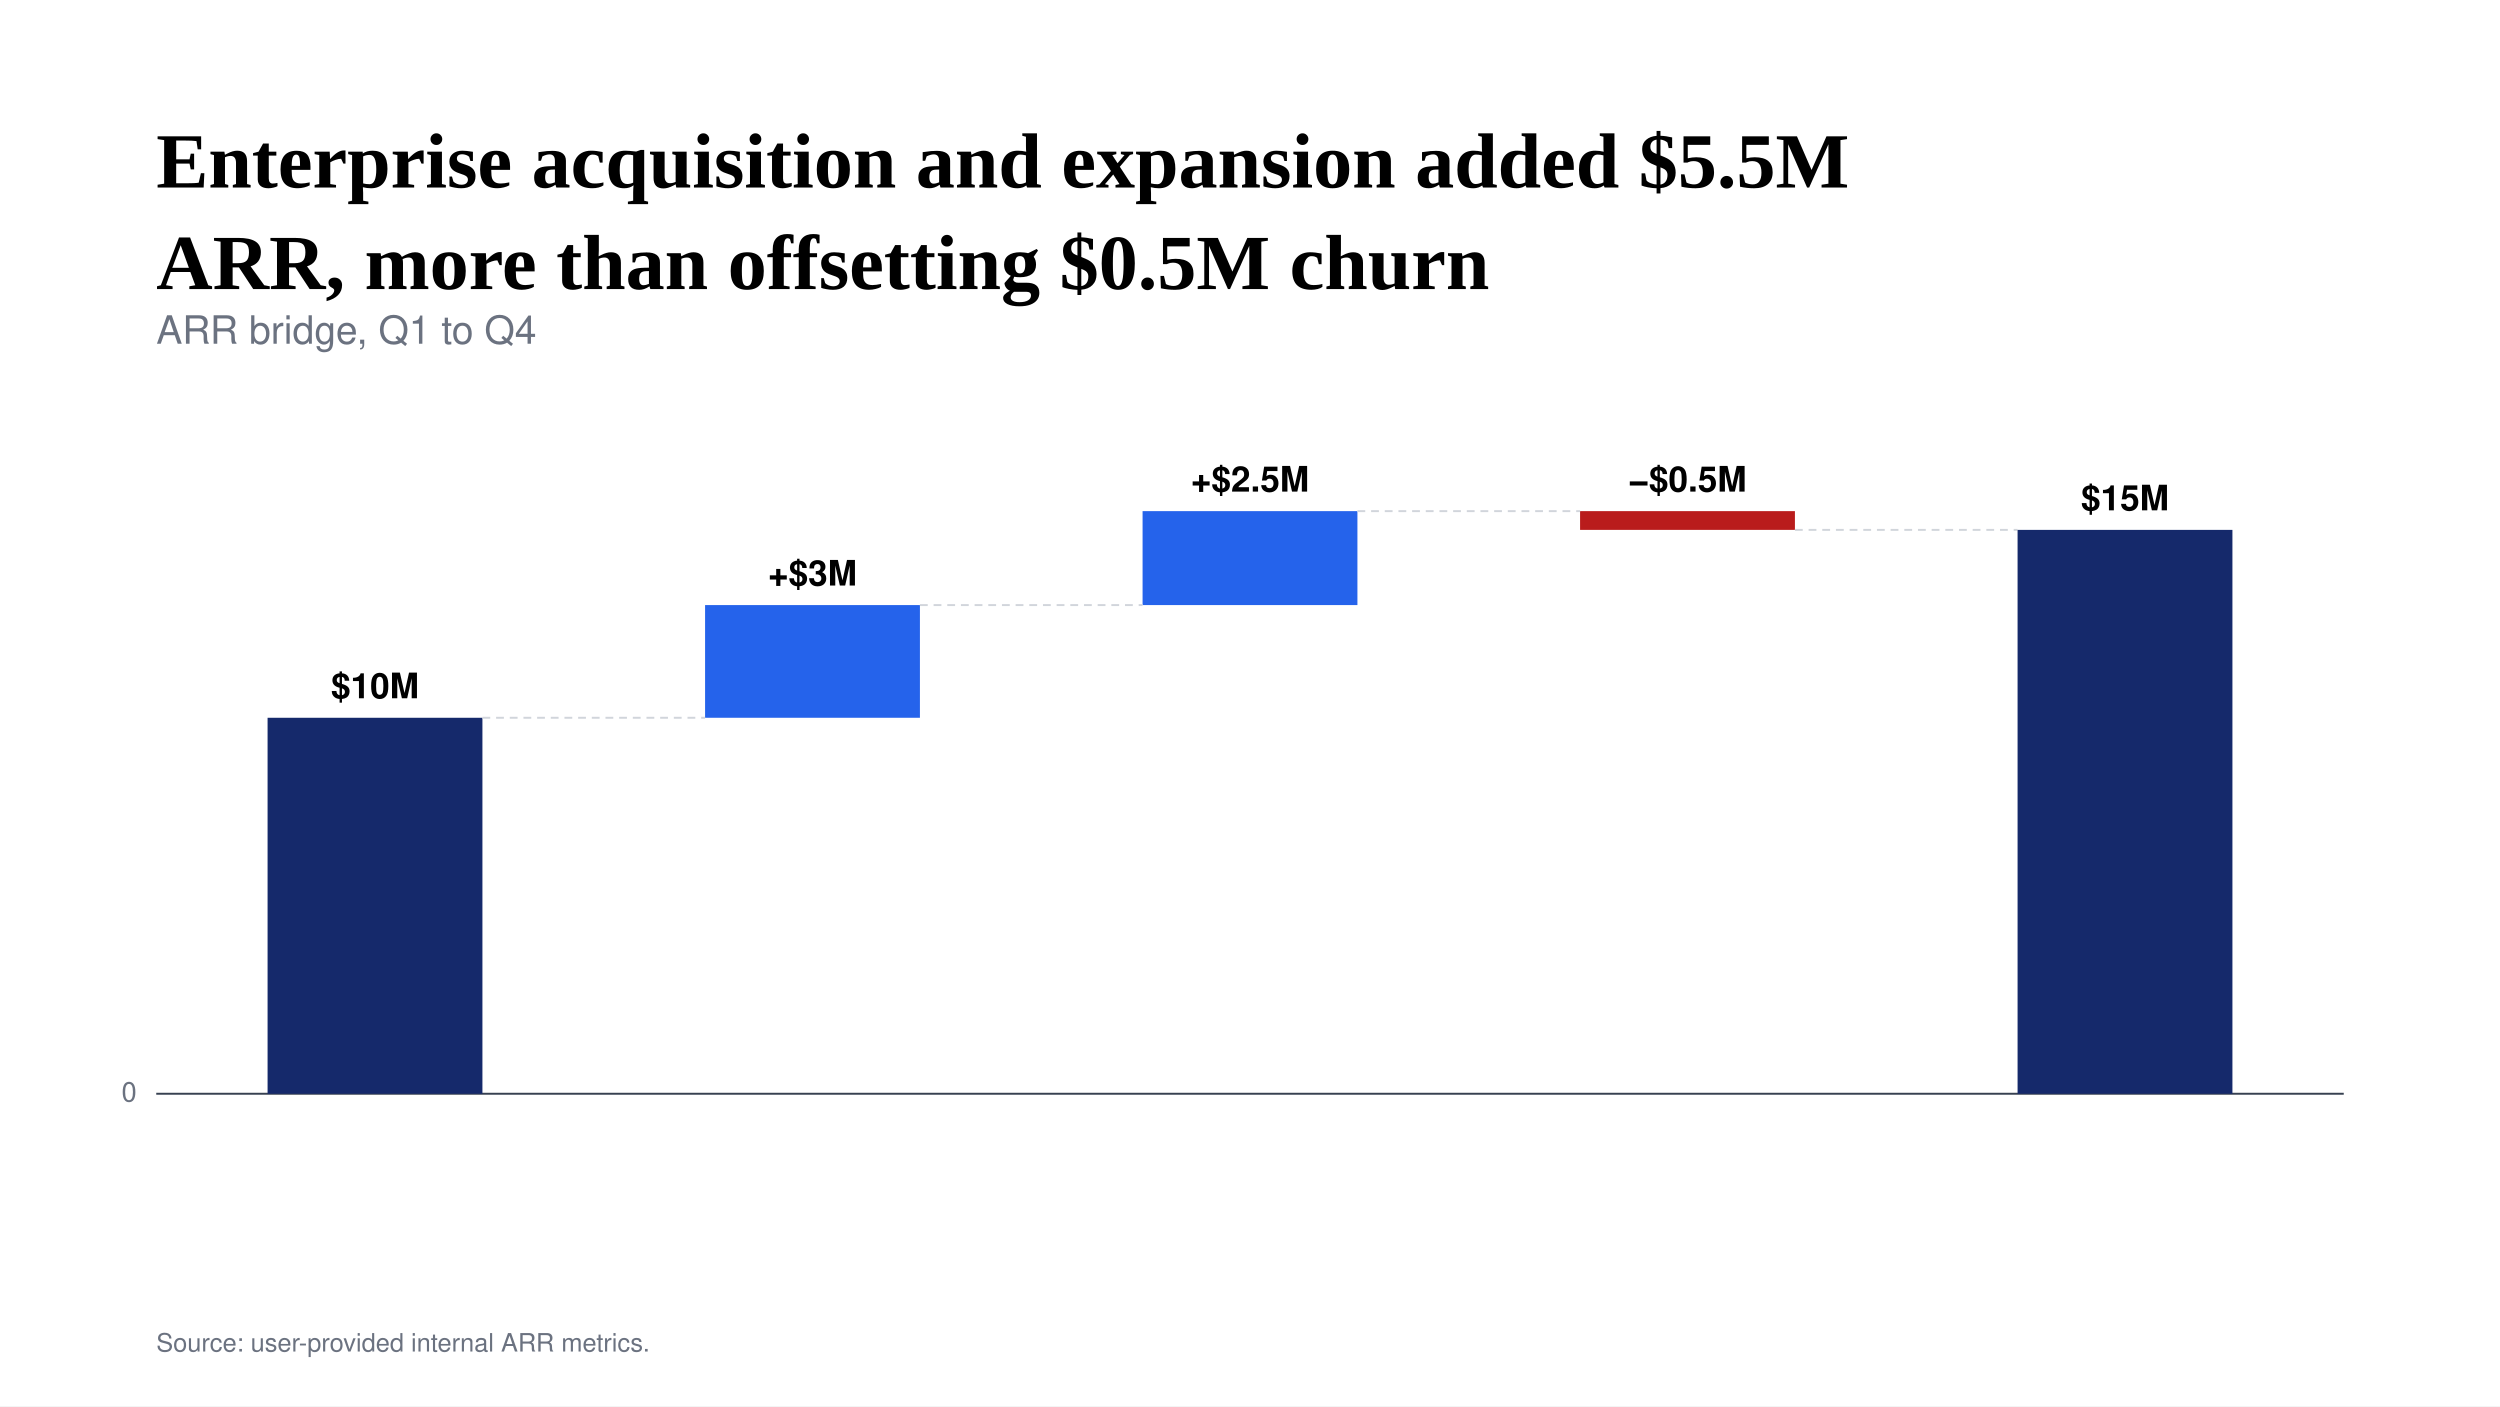
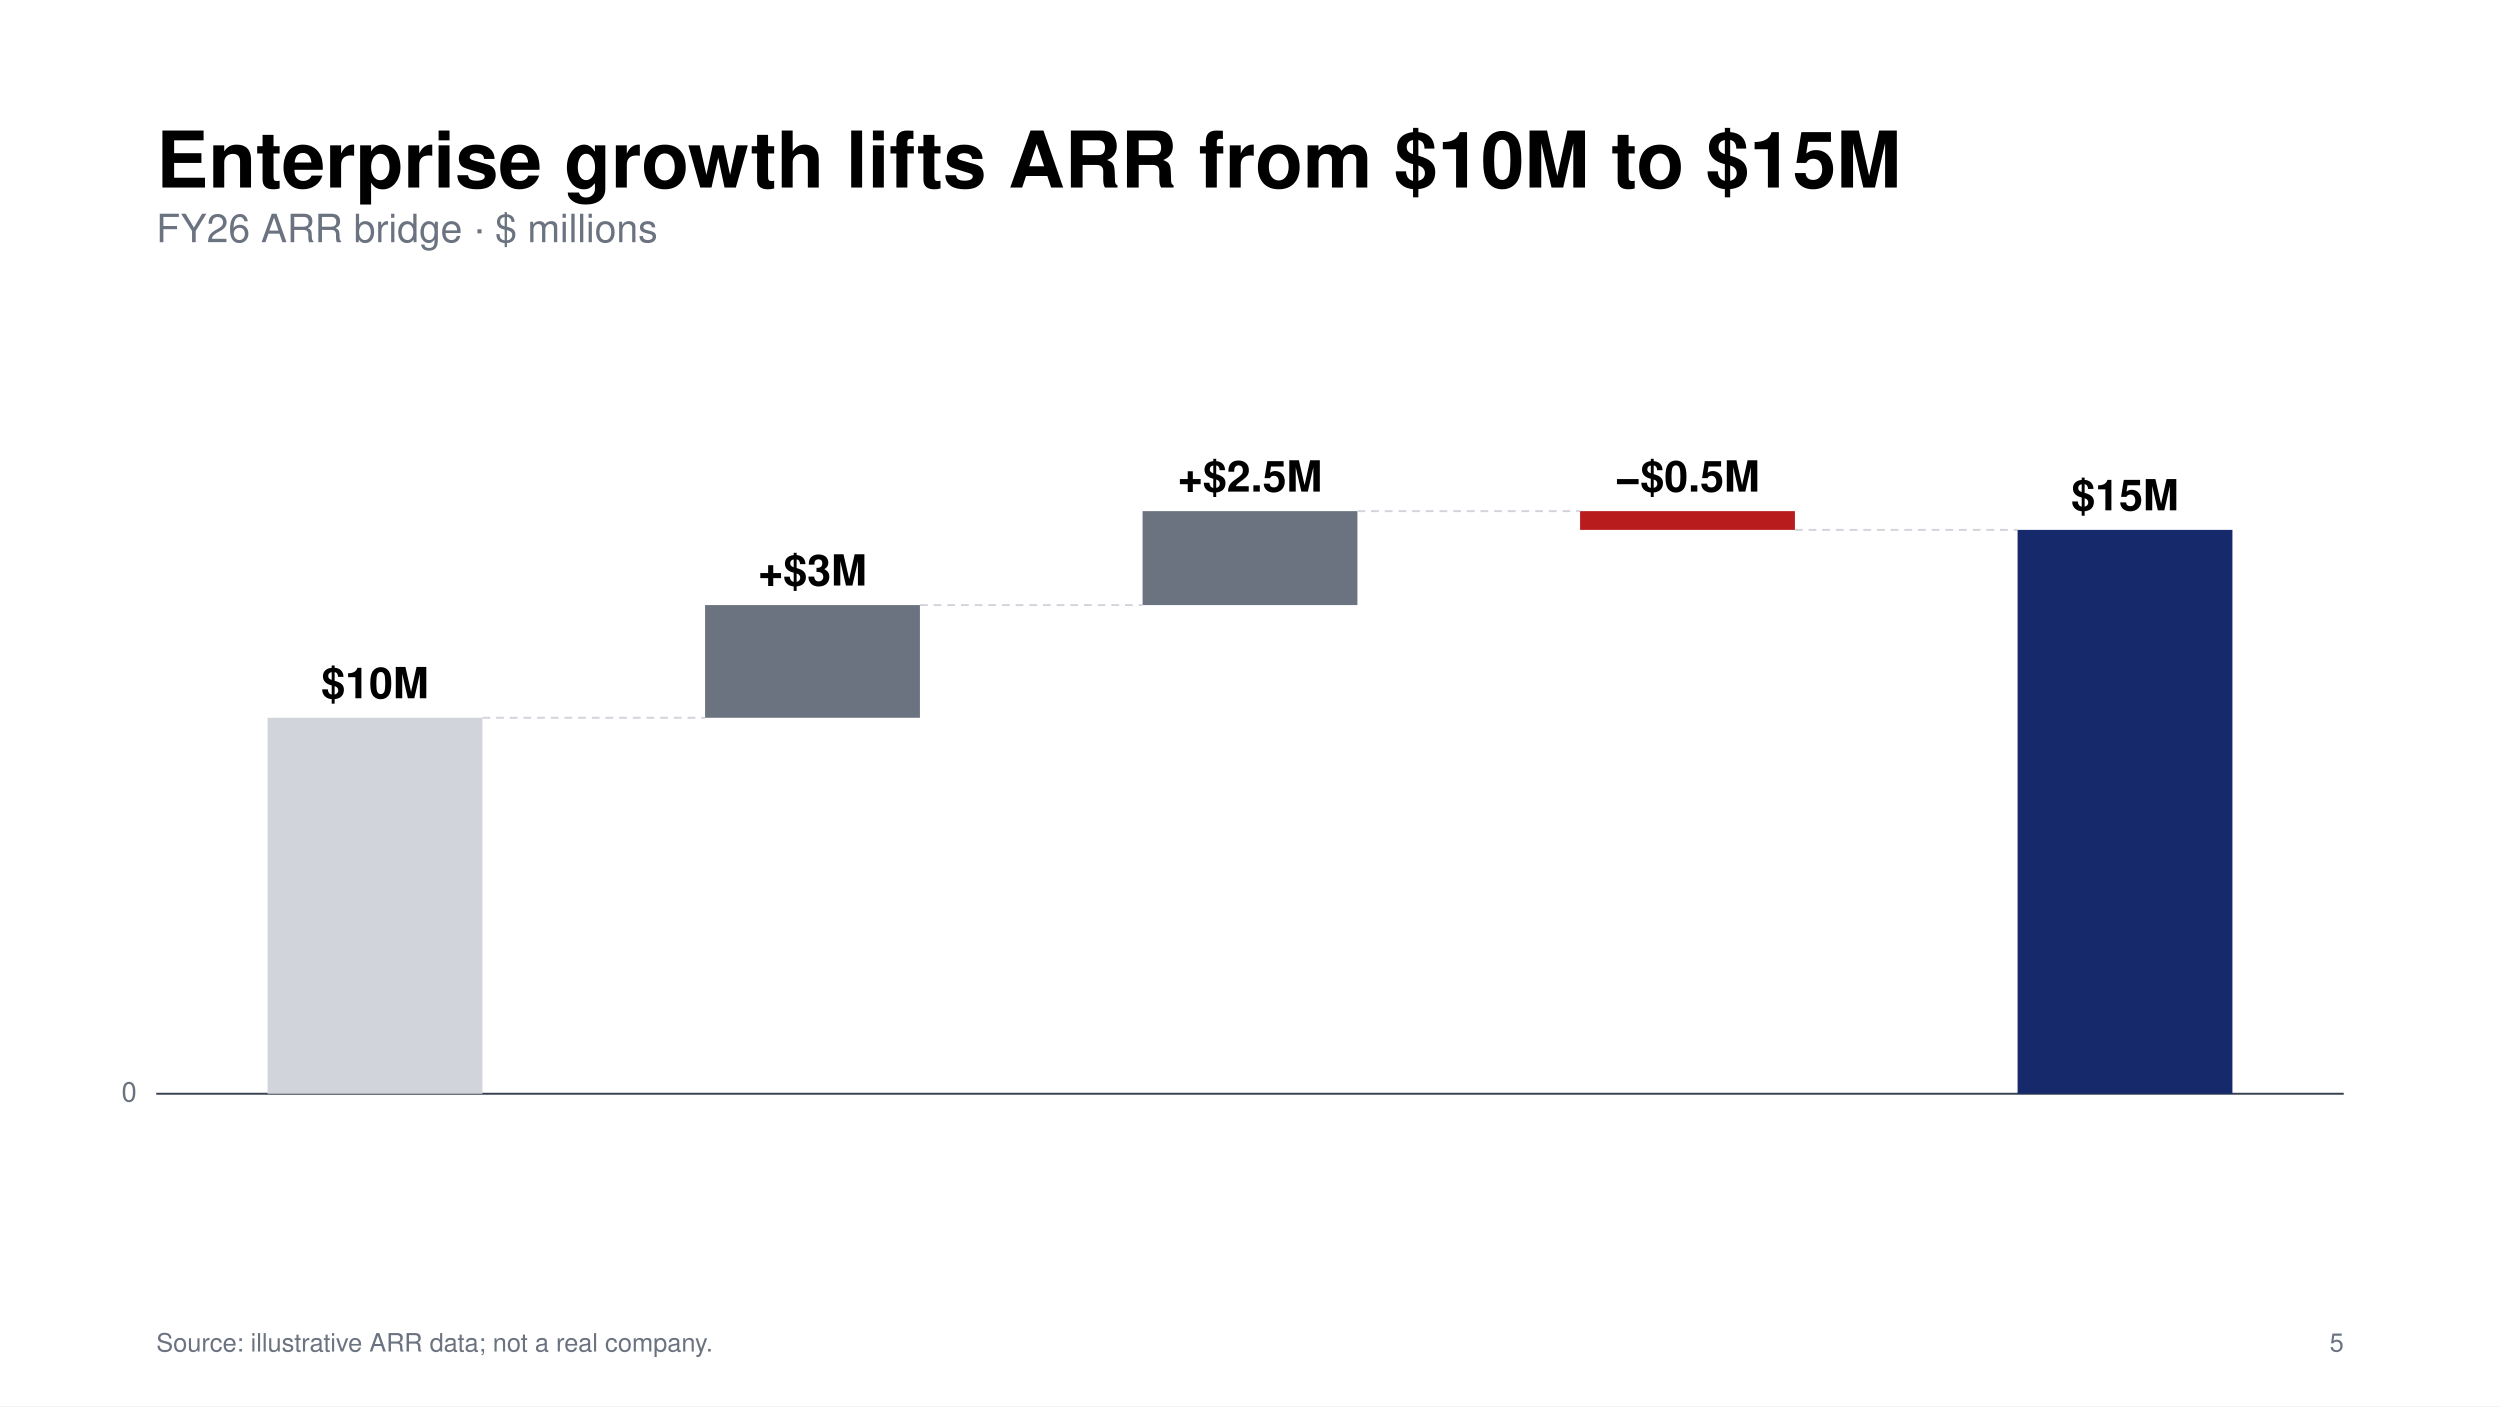
- <svg xmlns="http://www.w3.org/2000/svg" viewBox="0 0 1280 720" width="1280" height="720" role="img" aria-label="Enterprise acquisition and expansion added $5.5M ARR, more than offsetting $0.5M churn">
+ <svg xmlns="http://www.w3.org/2000/svg" viewBox="0 0 1280 720" width="1280" height="720" role="img" aria-label="Enterprise growth lifts ARR from $10M to $15M">
  <rect width="1280" height="720" fill="#FFFFFF" />
-   <text x="80.0" y="96.0" font-family="Georgia, 'Times New Roman', 'Hiragino Mincho ProN', 'Yu Mincho', serif" font-size="40" fill="#000000" font-weight="bold" text-anchor="start">Enterprise acquisition and expansion added $5.5M</text>
-   <text x="80.0" y="148.0" font-family="Georgia, 'Times New Roman', 'Hiragino Mincho ProN', 'Yu Mincho', serif" font-size="40" fill="#000000" font-weight="bold" text-anchor="start">ARR, more than offsetting $0.5M churn</text>
-   <text x="80.0" y="176.0" font-family="'Helvetica Neue', Helvetica, Arial, 'Hiragino Sans', 'Yu Gothic', 'Noto Sans JP', 'Meiryo', sans-serif" font-size="20" fill="#6B7280" font-weight="normal" text-anchor="start">ARR bridge, Q1 to Q4</text>
+   <text x="80.0" y="96.0" font-family="'Helvetica Neue', Helvetica, Arial, 'Hiragino Sans', 'Yu Gothic', 'Noto Sans JP', 'Meiryo', sans-serif" font-size="40" fill="#000000" font-weight="bold" text-anchor="start">Enterprise growth lifts ARR from $10M to $15M</text>
+   <text x="80.0" y="124.0" font-family="'Helvetica Neue', Helvetica, Arial, 'Hiragino Sans', 'Yu Gothic', 'Noto Sans JP', 'Meiryo', sans-serif" font-size="20" fill="#6B7280" font-weight="normal" text-anchor="start">FY26 ARR bridge · $ millions</text>
  <line x1="80.0" y1="560.0" x2="1200.0" y2="560.0" stroke="#374151" />
  <text x="70.0" y="564.0" font-family="'Helvetica Neue', Helvetica, Arial, 'Hiragino Sans', 'Yu Gothic', 'Noto Sans JP', 'Meiryo', sans-serif" font-size="14" fill="#6B7280" font-weight="normal" text-anchor="end">0</text>
-   <rect x="137.0" y="367.5" width="110.0" height="192.5" fill="#15296B" stroke="none" />
-   <text x="192.0" y="357.5" font-family="'Helvetica Neue', Helvetica, Arial, 'Hiragino Sans', 'Yu Gothic', 'Noto Sans JP', 'Meiryo', sans-serif" font-size="18" fill="#000000" font-weight="bold" text-anchor="middle">$10M</text>
+   <rect x="137.0" y="367.5" width="110.0" height="192.5" fill="#D1D5DB" stroke="none" />
+   <text x="192.0" y="357.5" font-family="'Helvetica Neue', Helvetica, Arial, 'Hiragino Sans', 'Yu Gothic', 'Noto Sans JP', 'Meiryo', sans-serif" font-size="22" fill="#000000" font-weight="bold" text-anchor="middle">$10M</text>
  <text x="192.0" y="578.0" font-family="'Helvetica Neue', Helvetica, Arial, 'Hiragino Sans', 'Yu Gothic', 'Noto Sans JP', 'Meiryo', sans-serif" font-size="18" fill="#374151" font-weight="normal" text-anchor="middle" />
-   <rect x="361.0" y="309.8" width="110.0" height="57.7" fill="#2563EB" stroke="none" />
-   <text x="416.0" y="299.8" font-family="'Helvetica Neue', Helvetica, Arial, 'Hiragino Sans', 'Yu Gothic', 'Noto Sans JP', 'Meiryo', sans-serif" font-size="18" fill="#000000" font-weight="bold" text-anchor="middle">+$3M</text>
+   <rect x="361.0" y="309.8" width="110.0" height="57.7" fill="#6B7280" stroke="none" />
+   <text x="416.0" y="299.8" font-family="'Helvetica Neue', Helvetica, Arial, 'Hiragino Sans', 'Yu Gothic', 'Noto Sans JP', 'Meiryo', sans-serif" font-size="22" fill="#000000" font-weight="bold" text-anchor="middle">+$3M</text>
  <text x="416.0" y="578.0" font-family="'Helvetica Neue', Helvetica, Arial, 'Hiragino Sans', 'Yu Gothic', 'Noto Sans JP', 'Meiryo', sans-serif" font-size="18" fill="#374151" font-weight="normal" text-anchor="middle" />
-   <text x="416.0" y="602.0" font-family="'Helvetica Neue', Helvetica, Arial, 'Hiragino Sans', 'Yu Gothic', 'Noto Sans JP', 'Meiryo', sans-serif" font-size="18" fill="#374151" font-weight="normal" text-anchor="middle" />
  <line x1="247.0" y1="367.5" x2="361.0" y2="367.5" stroke="#D1D5DB" stroke-dasharray="4 3" />
-   <rect x="585.0" y="261.7" width="110.0" height="48.1" fill="#2563EB" stroke="none" />
-   <text x="640.0" y="251.7" font-family="'Helvetica Neue', Helvetica, Arial, 'Hiragino Sans', 'Yu Gothic', 'Noto Sans JP', 'Meiryo', sans-serif" font-size="18" fill="#000000" font-weight="bold" text-anchor="middle">+$2.5M</text>
+   <rect x="585.0" y="261.7" width="110.0" height="48.1" fill="#6B7280" stroke="none" />
+   <text x="640.0" y="251.7" font-family="'Helvetica Neue', Helvetica, Arial, 'Hiragino Sans', 'Yu Gothic', 'Noto Sans JP', 'Meiryo', sans-serif" font-size="22" fill="#000000" font-weight="bold" text-anchor="middle">+$2.5M</text>
  <text x="640.0" y="578.0" font-family="'Helvetica Neue', Helvetica, Arial, 'Hiragino Sans', 'Yu Gothic', 'Noto Sans JP', 'Meiryo', sans-serif" font-size="18" fill="#374151" font-weight="normal" text-anchor="middle" />
-   <text x="640.0" y="602.0" font-family="'Helvetica Neue', Helvetica, Arial, 'Hiragino Sans', 'Yu Gothic', 'Noto Sans JP', 'Meiryo', sans-serif" font-size="18" fill="#374151" font-weight="normal" text-anchor="middle" />
  <line x1="471.0" y1="309.8" x2="585.0" y2="309.8" stroke="#D1D5DB" stroke-dasharray="4 3" />
  <rect x="809.0" y="261.7" width="110.0" height="9.6" fill="#B91C1C" stroke="none" />
-   <text x="864.0" y="251.7" font-family="'Helvetica Neue', Helvetica, Arial, 'Hiragino Sans', 'Yu Gothic', 'Noto Sans JP', 'Meiryo', sans-serif" font-size="18" fill="#000000" font-weight="bold" text-anchor="middle">−$0.5M</text>
+   <text x="864.0" y="251.7" font-family="'Helvetica Neue', Helvetica, Arial, 'Hiragino Sans', 'Yu Gothic', 'Noto Sans JP', 'Meiryo', sans-serif" font-size="22" fill="#000000" font-weight="bold" text-anchor="middle">−$0.5M</text>
  <text x="864.0" y="578.0" font-family="'Helvetica Neue', Helvetica, Arial, 'Hiragino Sans', 'Yu Gothic', 'Noto Sans JP', 'Meiryo', sans-serif" font-size="18" fill="#374151" font-weight="normal" text-anchor="middle" />
  <line x1="695.0" y1="261.7" x2="809.0" y2="261.7" stroke="#D1D5DB" stroke-dasharray="4 3" />
  <line x1="919.0" y1="271.3" x2="1033.0" y2="271.3" stroke="#D1D5DB" stroke-dasharray="4 3" />
  <rect x="1033.0" y="271.3" width="110.0" height="288.7" fill="#15296B" stroke="none" />
-   <text x="1088.0" y="261.3" font-family="'Helvetica Neue', Helvetica, Arial, 'Hiragino Sans', 'Yu Gothic', 'Noto Sans JP', 'Meiryo', sans-serif" font-size="18" fill="#000000" font-weight="bold" text-anchor="middle">$15M</text>
+   <text x="1088.0" y="261.3" font-family="'Helvetica Neue', Helvetica, Arial, 'Hiragino Sans', 'Yu Gothic', 'Noto Sans JP', 'Meiryo', sans-serif" font-size="22" fill="#000000" font-weight="bold" text-anchor="middle">$15M</text>
  <text x="1088.0" y="578.0" font-family="'Helvetica Neue', Helvetica, Arial, 'Hiragino Sans', 'Yu Gothic', 'Noto Sans JP', 'Meiryo', sans-serif" font-size="18" fill="#374151" font-weight="normal" text-anchor="middle" />
  <text x="80.0" y="630.0" font-family="'Helvetica Neue', Helvetica, Arial, 'Hiragino Sans', 'Yu Gothic', 'Noto Sans JP', 'Meiryo', sans-serif" font-size="22" fill="#15296B" font-weight="600" text-anchor="start" />
-   <text x="80.0" y="692.0" font-family="'Helvetica Neue', Helvetica, Arial, 'Hiragino Sans', 'Yu Gothic', 'Noto Sans JP', 'Meiryo', sans-serif" font-size="13" fill="#6B7280" font-weight="normal" text-anchor="start">Source: user-provided internal ARR metrics.</text>
+   <text x="80.0" y="692.0" font-family="'Helvetica Neue', Helvetica, Arial, 'Hiragino Sans', 'Yu Gothic', 'Noto Sans JP', 'Meiryo', sans-serif" font-size="13" fill="#6B7280" font-weight="normal" text-anchor="start">Source: illustrative ARR data; not a real company.</text>
+   <text x="1200.0" y="692.0" font-family="'Helvetica Neue', Helvetica, Arial, 'Hiragino Sans', 'Yu Gothic', 'Noto Sans JP', 'Meiryo', sans-serif" font-size="13" fill="#6B7280" font-weight="normal" text-anchor="end">5</text>
</svg>
